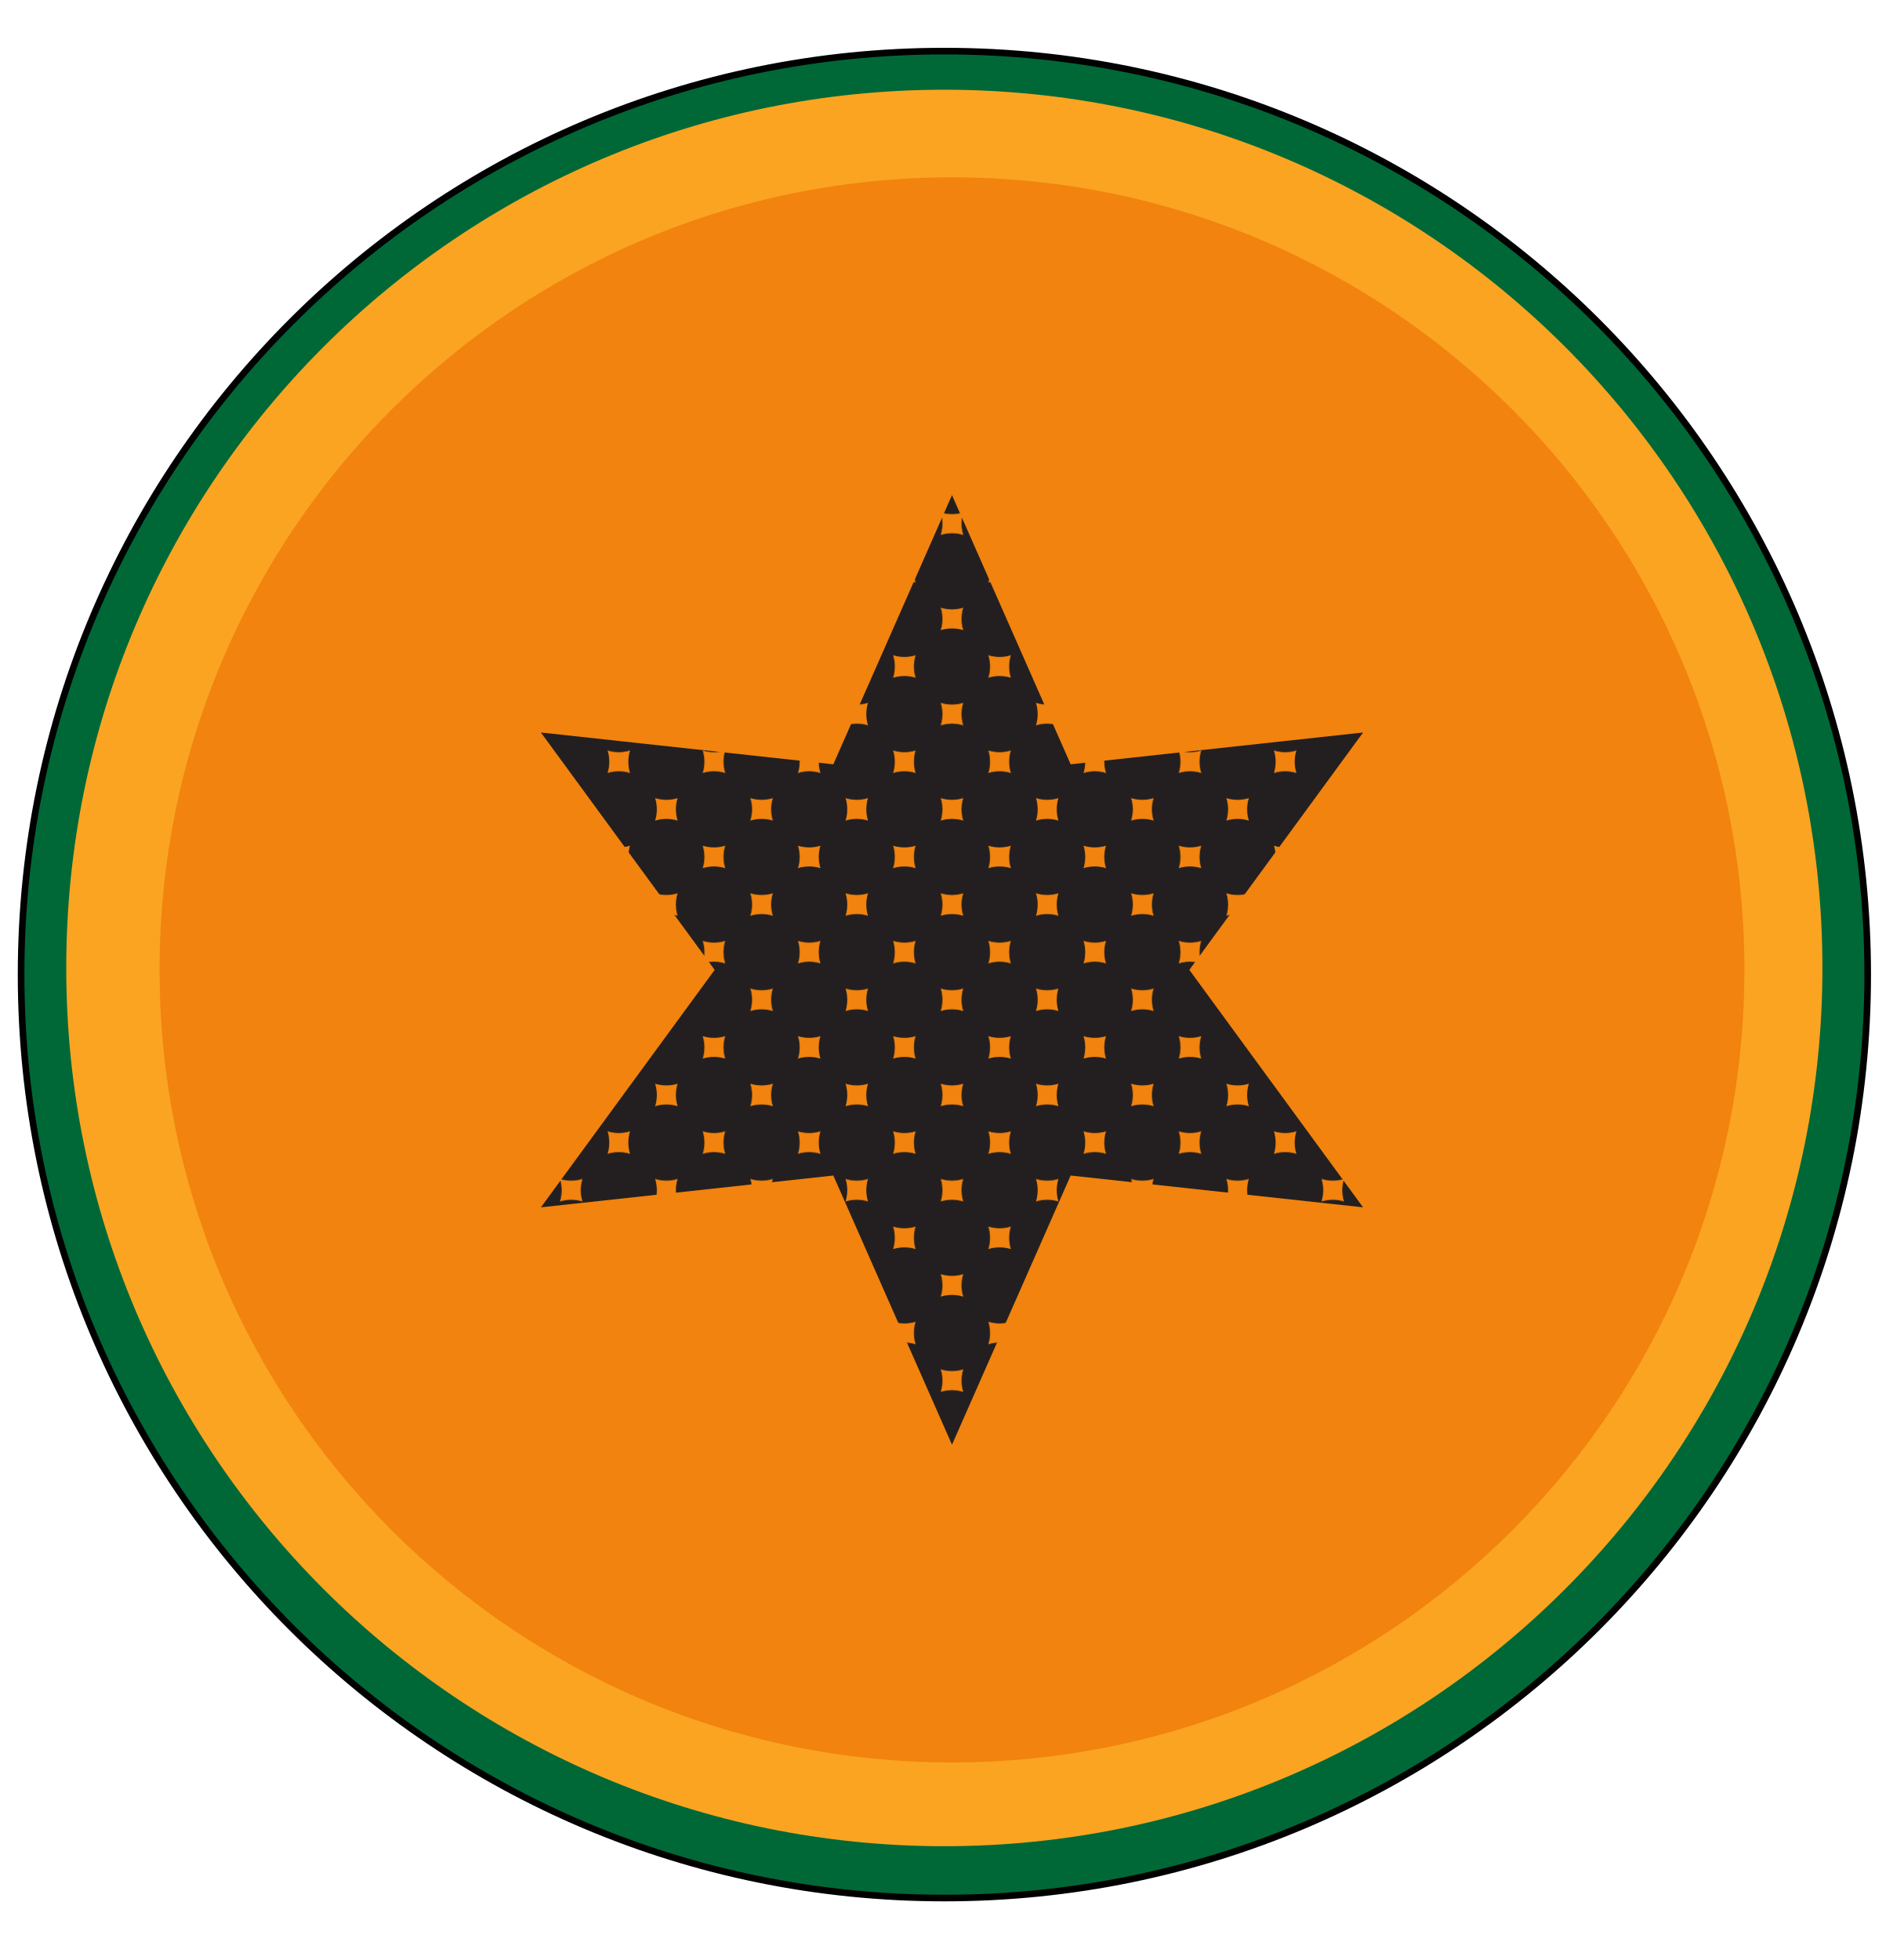
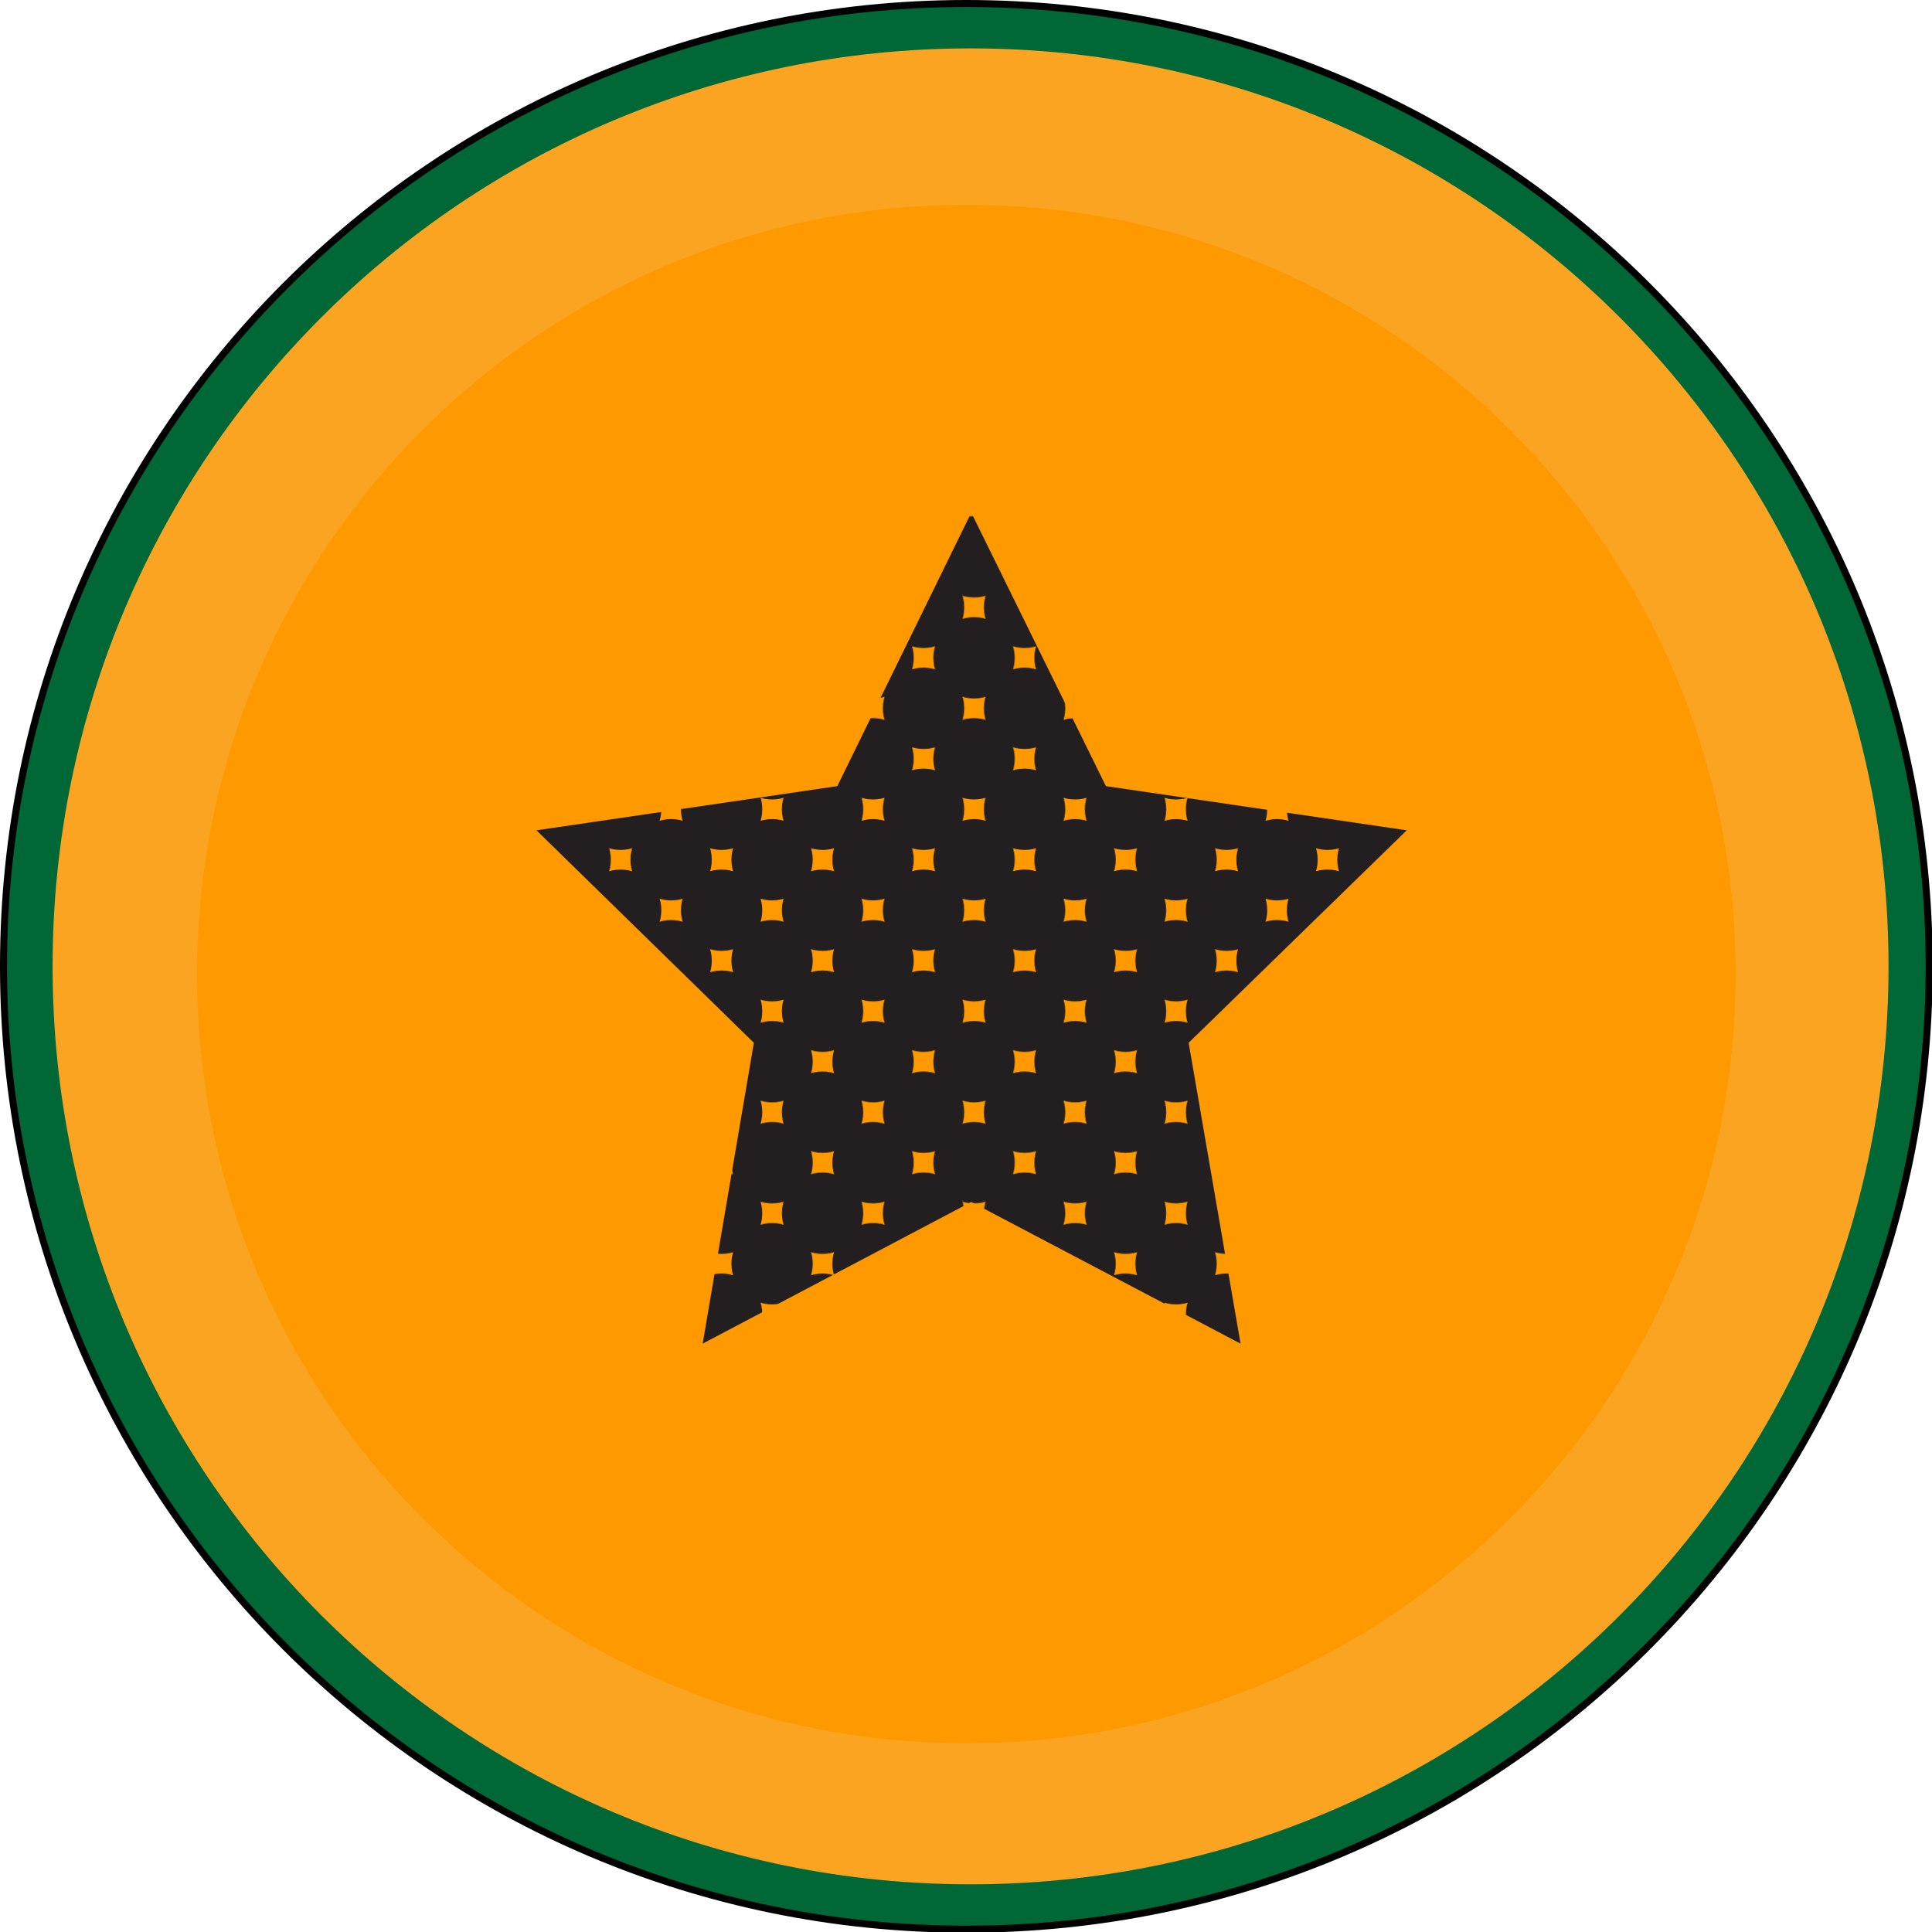
- <svg xmlns="http://www.w3.org/2000/svg" version="1.1" id="Papaya" x="0px" y="0px" viewBox="0 0 288 296.42" style="enable-background:new 0 0 288 296.42;" xml:space="preserve">
-   <style type="text/css">
- 	.st0{fill:none;}
- 	.st1{fill:#231F20;}
- 	.st2{fill:#006837;stroke:#000000;stroke-miterlimit:10;}
- 	.st3{fill:#FBA421;}
- 	.st4{fill:#F1830E;}
- 	.st5{fill:url(#_x31_0_dpi_80_x25_);}
- </style>
-   <pattern width="28.8" height="28.8" patternUnits="userSpaceOnUse" id="_x31_0_dpi_80_x25_" viewBox="5.76 -34.56 28.8 28.8" style="overflow:visible;">
-     <g>
-       <rect x="5.76" y="-34.56" class="st0" width="28.8" height="28.8" />
-       <g>
-         <path class="st1" d="M12.96-7.2c3.18,0,5.76-2.58,5.76-5.76c0-3.18-2.58-5.76-5.76-5.76c-3.18,0-5.76,2.58-5.76,5.76     C7.2-9.78,9.78-7.2,12.96-7.2z" />
-         <path class="st1" d="M27.36-7.2c3.18,0,5.76-2.58,5.76-5.76c0-3.18-2.58-5.76-5.76-5.76c-3.18,0-5.76,2.58-5.76,5.76     C21.6-9.78,24.18-7.2,27.36-7.2z" />
-         <path class="st1" d="M12.96-21.6c3.18,0,5.76-2.58,5.76-5.76c0-3.18-2.58-5.76-5.76-5.76c-3.18,0-5.76,2.58-5.76,5.76     C7.2-24.18,9.78-21.6,12.96-21.6z" />
-         <path class="st1" d="M27.36-21.6c3.18,0,5.76-2.58,5.76-5.76c0-3.18-2.58-5.76-5.76-5.76c-3.18,0-5.76,2.58-5.76,5.76     C21.6-24.18,24.18-21.6,27.36-21.6z" />
-         <path class="st1" d="M34.56,0c3.18,0,5.76-2.58,5.76-5.76c0-3.18-2.58-5.76-5.76-5.76c-3.18,0-5.76,2.58-5.76,5.76     C28.8-2.58,31.38,0,34.56,0z" />
-         <path class="st1" d="M20.16,0c3.18,0,5.76-2.58,5.76-5.76c0-3.18-2.58-5.76-5.76-5.76c-3.18,0-5.76,2.58-5.76,5.76     C14.4-2.58,16.98,0,20.16,0z" />
-         <path class="st1" d="M34.56-14.4c3.18,0,5.76-2.58,5.76-5.76s-2.58-5.76-5.76-5.76c-3.18,0-5.76,2.58-5.76,5.76     S31.38-14.4,34.56-14.4z" />
-         <path class="st1" d="M20.16-14.4c3.18,0,5.76-2.58,5.76-5.76s-2.58-5.76-5.76-5.76c-3.18,0-5.76,2.58-5.76,5.76     S16.98-14.4,20.16-14.4z" />
-       </g>
-       <g>
-         <path class="st1" d="M5.76,0c3.18,0,5.76-2.58,5.76-5.76c0-3.18-2.58-5.76-5.76-5.76S0-8.94,0-5.76C0-2.58,2.58,0,5.76,0z" />
-         <path class="st1" d="M5.76-14.4c3.18,0,5.76-2.58,5.76-5.76s-2.58-5.76-5.76-5.76S0-23.34,0-20.16S2.58-14.4,5.76-14.4z" />
-       </g>
-       <g>
-         <path class="st1" d="M34.56-28.8c3.18,0,5.76-2.58,5.76-5.76s-2.58-5.76-5.76-5.76c-3.18,0-5.76,2.58-5.76,5.76     S31.38-28.8,34.56-28.8z" />
-         <path class="st1" d="M20.16-28.8c3.18,0,5.76-2.58,5.76-5.76s-2.58-5.76-5.76-5.76c-3.18,0-5.76,2.58-5.76,5.76     S16.98-28.8,20.16-28.8z" />
-       </g>
-       <g>
-         <path class="st1" d="M5.76-28.8c3.18,0,5.76-2.58,5.76-5.76s-2.58-5.76-5.76-5.76S0-37.74,0-34.56S2.58-28.8,5.76-28.8z" />
-       </g>
-     </g>
-   </pattern>
-   <circle id="cover_layer" class="st2" cx="142.85" cy="147.39" r="139.66" />
-   <circle id="_x32__layer" class="st3" cx="142.84" cy="146.39" r="132.82" />
-   <circle id="_x33__layer" class="st4" cx="144" cy="146.68" r="119.86" />
-   <polygon id="star_inside" class="st5" points="144,74.88 161.95,115.59 206.18,110.78 179.9,146.68 206.18,182.59 161.95,177.78   144,218.49 126.05,177.78 81.82,182.59 108.1,146.68 81.82,110.78 126.05,115.59 " />
+ <svg xmlns="http://www.w3.org/2000/svg" id="b398768d-7a82-42f0-927a-e4e064ef8d06" data-name="papaya" viewBox="0 0 275.5 275.5">
+   <defs>
+     <style>.a46a8151-436e-4cc8-8473-a686a97c0967{fill:none;}.a6534fb0-6ce1-49b5-bf0a-92e1c676c30e{fill:#231f20;}.a8acfecc-9c08-4e11-a5ed-31578eb1c62c{fill:#006837;stroke:#000;stroke-miterlimit:10;}.af62bc32-c487-4637-b66c-c7f831daf30d{fill:#fba421;}.a6df240b-593d-44ac-b6d4-8fd649ccff10{fill:#f90;}.e009706a-e088-4a1e-b8fe-7a2b8fc86a3e{fill:url(#b0cdcc40-2d35-438b-bcf2-4a3ee6fdbe7b);}</style>
+     <pattern id="b0cdcc40-2d35-438b-bcf2-4a3ee6fdbe7b" data-name="a923d43c-a875-4497-b584-9c3bacb" x="-5.1" y="-7" width="28.8" height="28.8" patternUnits="userSpaceOnUse" viewBox="0 0 28.8 28.8">
+       <rect class="a46a8151-436e-4cc8-8473-a686a97c0967" width="28.8" height="28.8" />
+       <rect class="a46a8151-436e-4cc8-8473-a686a97c0967" width="28.8" height="28.8" />
+       <rect class="a46a8151-436e-4cc8-8473-a686a97c0967" width="28.8" height="28.8" />
+       <path class="a6534fb0-6ce1-49b5-bf0a-92e1c676c30e" d="M7.2,27.4a5.8,5.8,0,1,0-5.8-5.8h0A5.8,5.8,0,0,0,7.2,27.4Z" />
+       <path class="a6534fb0-6ce1-49b5-bf0a-92e1c676c30e" d="M21.6,27.4a5.8,5.8,0,1,0-5.8-5.8h0A5.8,5.8,0,0,0,21.6,27.4Z" />
+       <path class="a6534fb0-6ce1-49b5-bf0a-92e1c676c30e" d="M7.2,13A5.8,5.8,0,1,0,1.4,7.2h0A5.8,5.8,0,0,0,7.2,13Z" />
+       <path class="a6534fb0-6ce1-49b5-bf0a-92e1c676c30e" d="M21.6,13a5.8,5.8,0,1,0-5.8-5.8h0A5.8,5.8,0,0,0,21.6,13Z" />
+       <path class="a6534fb0-6ce1-49b5-bf0a-92e1c676c30e" d="M28.8,34.6A5.8,5.8,0,1,0,23,28.8,5.8,5.8,0,0,0,28.8,34.6Z" />
+       <path class="a6534fb0-6ce1-49b5-bf0a-92e1c676c30e" d="M14.4,34.6a5.8,5.8,0,0,0,5.8-5.8h0a5.8,5.8,0,1,0-5.8,5.8Z" />
+       <path class="a6534fb0-6ce1-49b5-bf0a-92e1c676c30e" d="M28.8,20.2A5.8,5.8,0,1,0,23,14.4h0A5.8,5.8,0,0,0,28.8,20.2Z" />
+       <path class="a6534fb0-6ce1-49b5-bf0a-92e1c676c30e" d="M14.4,20.2a5.8,5.8,0,1,0-5.8-5.8h0A5.8,5.8,0,0,0,14.4,20.2Z" />
+       <path class="a6534fb0-6ce1-49b5-bf0a-92e1c676c30e" d="M0,34.6a5.8,5.8,0,0,0,5.8-5.8A5.8,5.8,0,0,0,0,23,5.8,5.8,0,0,0,0,34.6Z" />
+       <path class="a6534fb0-6ce1-49b5-bf0a-92e1c676c30e" d="M0,20.2a5.8,5.8,0,0,0,5.8-5.8A5.8,5.8,0,0,0,0,8.6,5.8,5.8,0,0,0,0,20.2Z" />
+       <path class="a6534fb0-6ce1-49b5-bf0a-92e1c676c30e" d="M28.8,5.8A5.8,5.8,0,0,0,34.6,0,5.8,5.8,0,0,0,23,0h0A5.8,5.8,0,0,0,28.8,5.8Z" />
+       <path class="a6534fb0-6ce1-49b5-bf0a-92e1c676c30e" d="M14.4,5.8A5.8,5.8,0,0,0,20.2,0,5.8,5.8,0,1,0,8.6,0h0A5.8,5.8,0,0,0,14.4,5.8Z" />
+       <path class="a6534fb0-6ce1-49b5-bf0a-92e1c676c30e" d="M0,5.8A5.8,5.8,0,0,0,5.8,0,5.8,5.8,0,0,0,0-5.8,5.8,5.8,0,0,0-5.8,0,5.8,5.8,0,0,0,0,5.8Z" />
+     </pattern>
+   </defs>
+   <circle id="be030378-2482-425e-a821-36e6224bd013" data-name="green out side" class="a8acfecc-9c08-4e11-a5ed-31578eb1c62c" cx="137.8" cy="137.8" r="137.3" />
+   <circle id="af59356d-4064-4a85-a2f8-1b76b950742e" data-name="red outside" class="af62bc32-c487-4637-b66c-c7f831daf30d" cx="138.4" cy="137.8" r="130.9" />
+   <circle id="ae587ca4-3948-4bc1-9b1e-0dea8b9f845b" data-name="white 2" class="a6df240b-593d-44ac-b6d4-8fd649ccff10" cx="137.8" cy="138.9" r="109.7" />
+   <ellipse id="b8805529-3222-4f0b-a0b1-a454996da979" data-name="red inside" class="a6df240b-593d-44ac-b6d4-8fd649ccff10" cx="137.8" cy="137.9" rx="87.1" ry="89" />
+   <ellipse id="bdb1ef20-33a0-4647-8d8b-46f6dc84d30d" data-name="blue" class="a6df240b-593d-44ac-b6d4-8fd649ccff10" cx="138.9" cy="138.9" rx="66.8" ry="68.3" />
+   <polygon id="ea95737b-2a6a-40d4-bfc1-5d18fad3ef8d" data-name="star" class="e009706a-e088-4a1e-b8fe-7a2b8fc86a3e" points="138.5 73.1 157.7 112.1 200.6 118.4 169.5 148.7 176.9 191.6 138.5 171.4 100.2 191.6 107.5 148.7 76.5 118.4 119.4 112.1 138.5 73.1" />
</svg>
